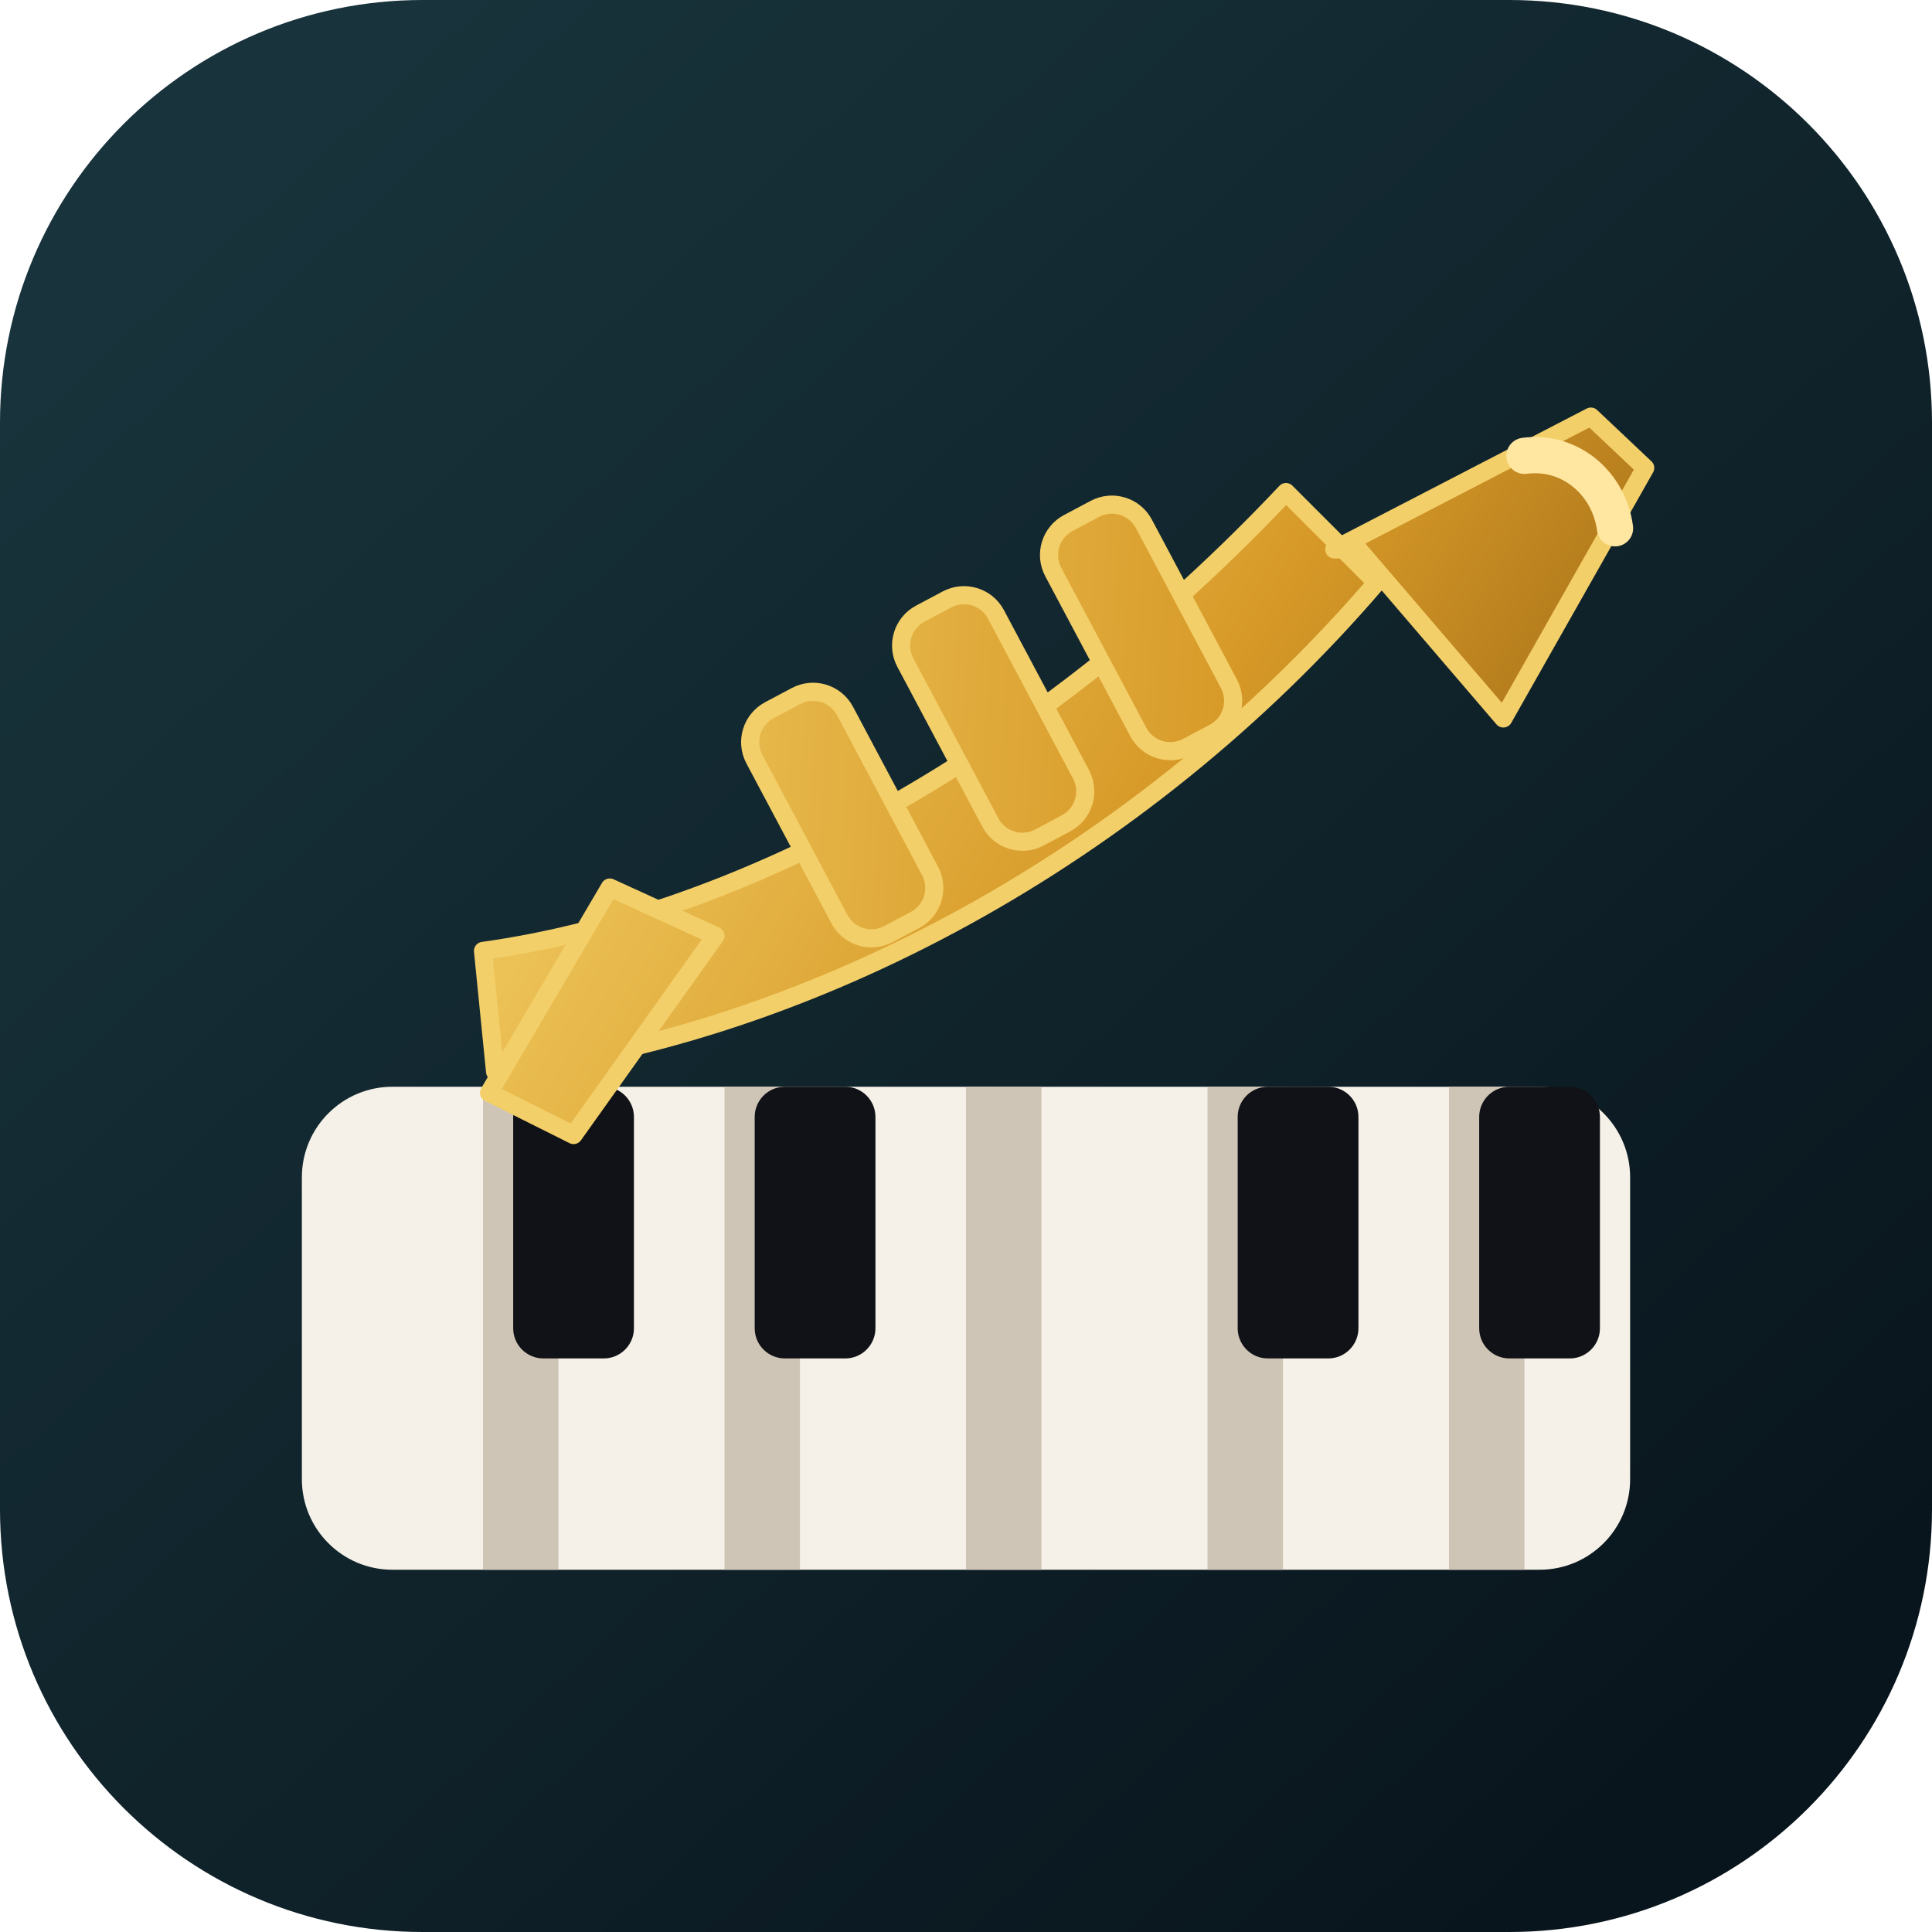
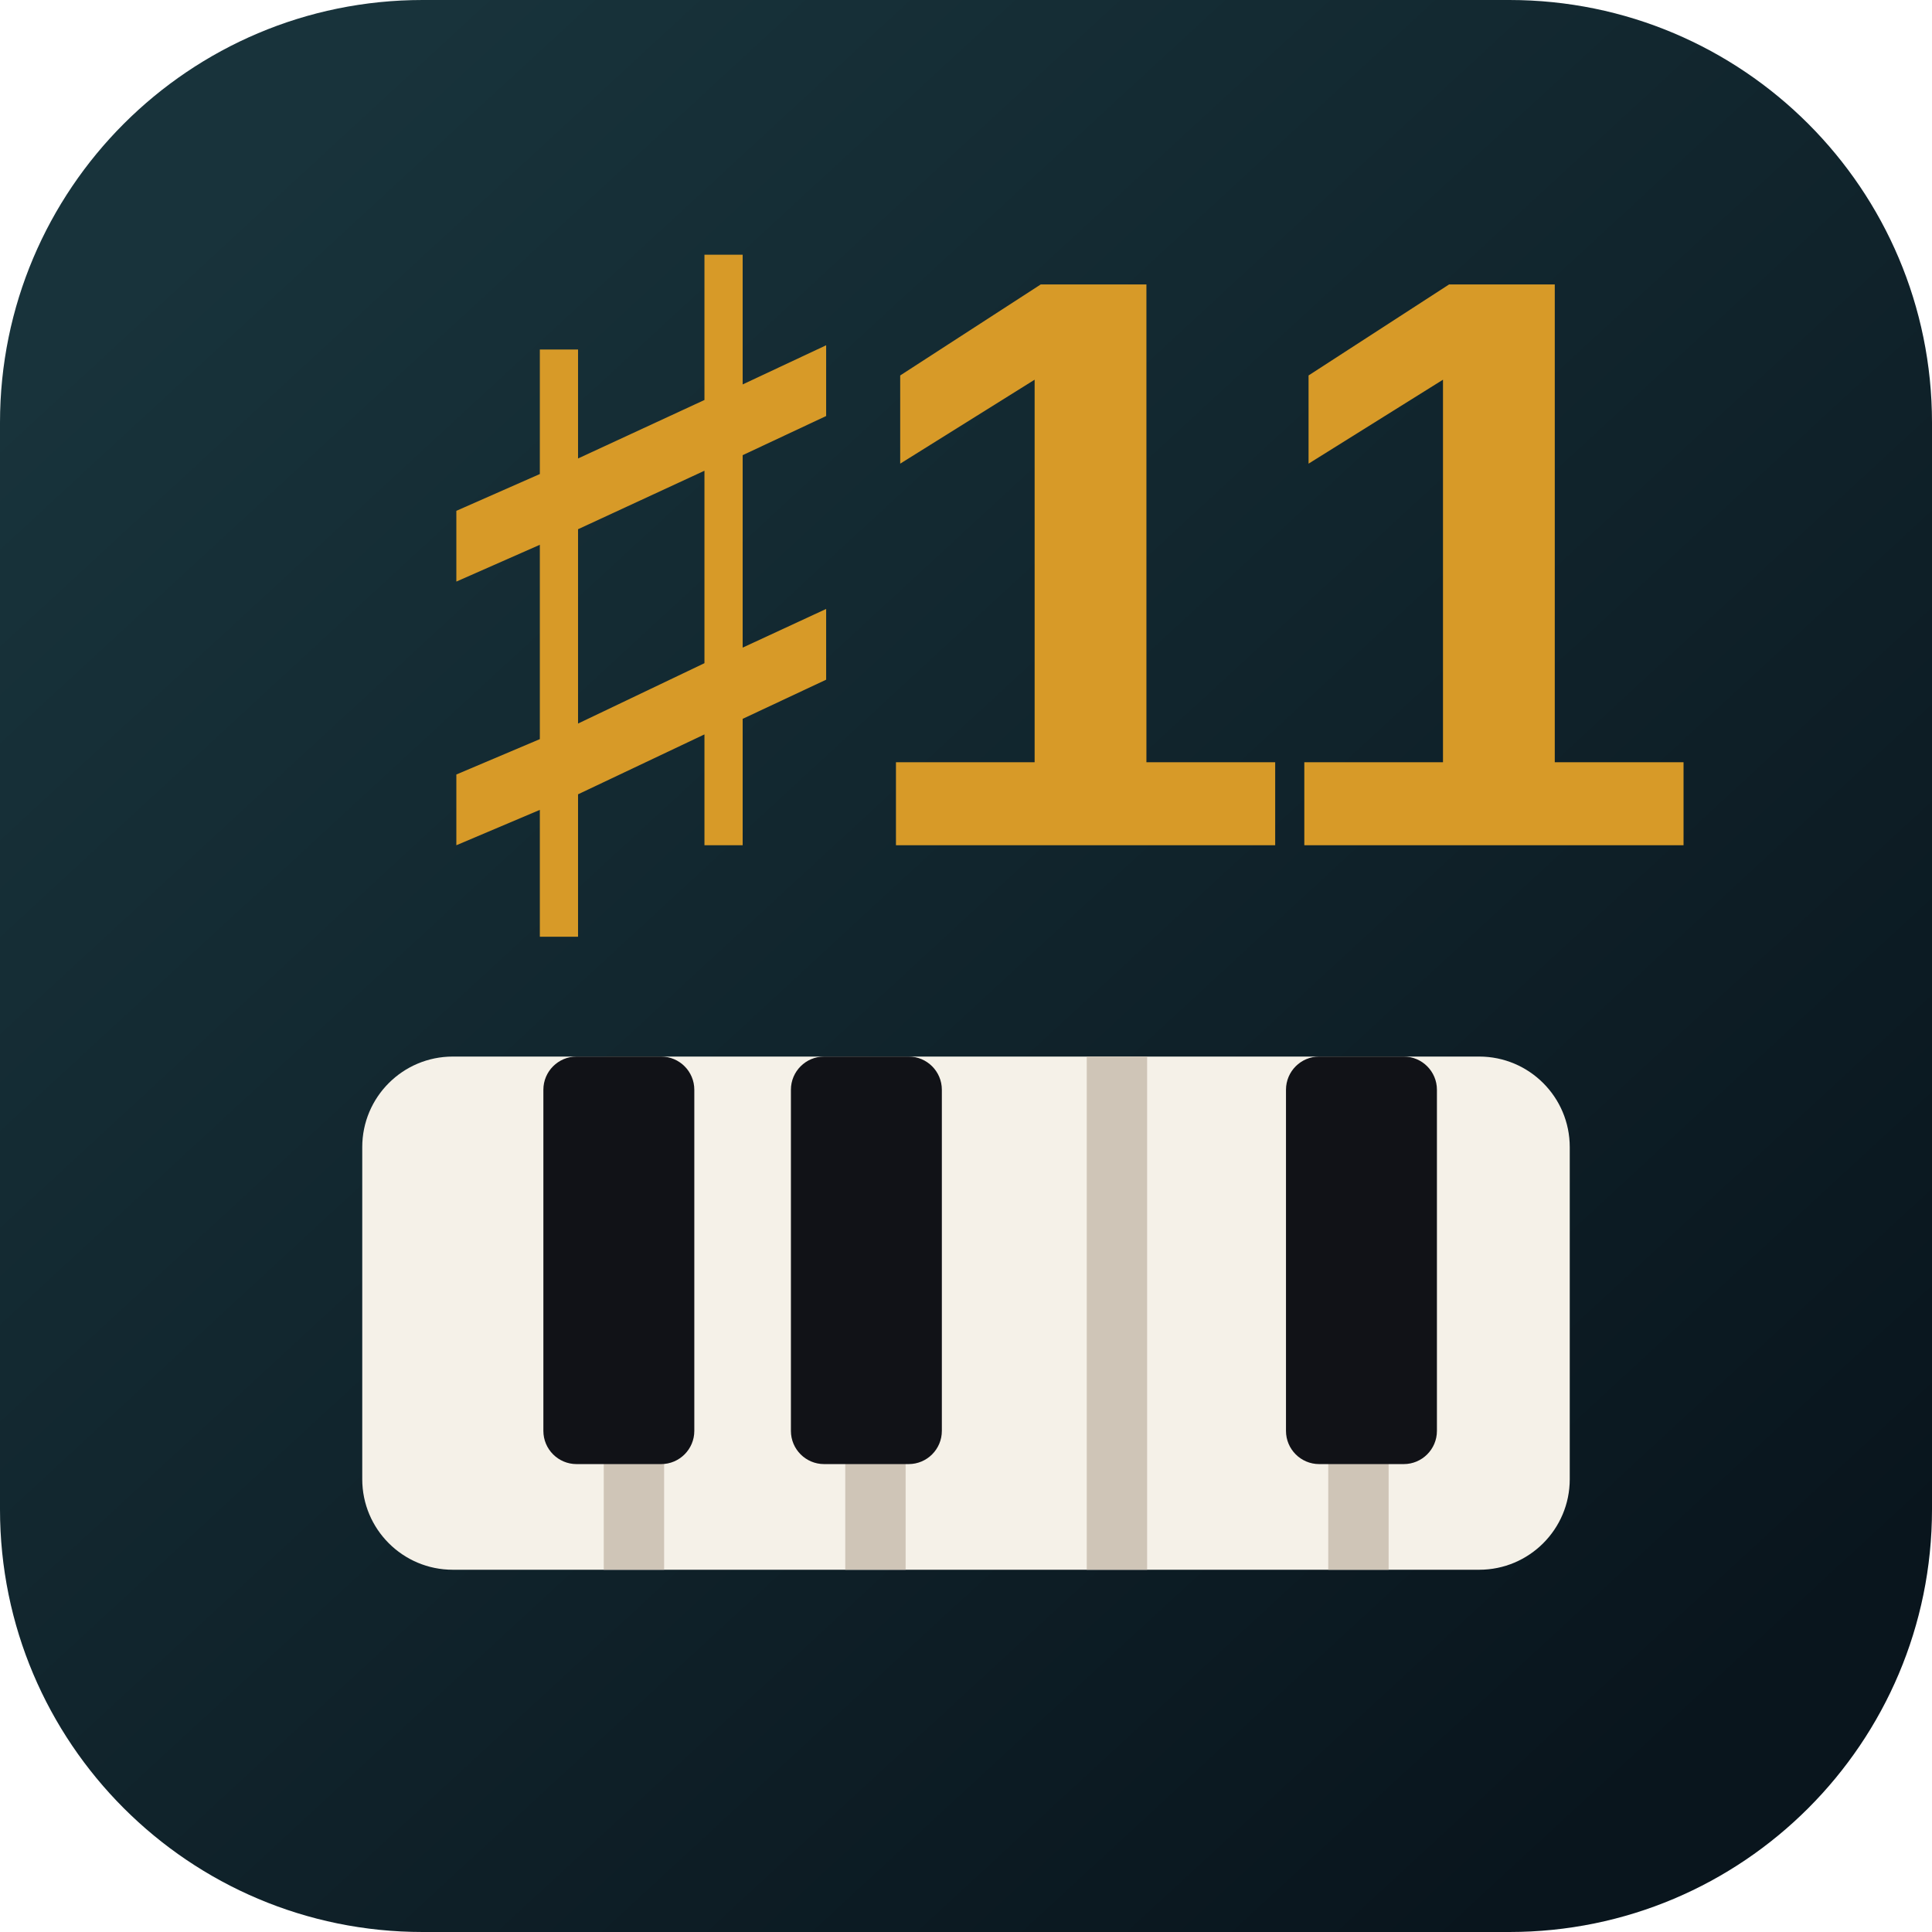
<svg xmlns="http://www.w3.org/2000/svg" viewBox="0 0 64 64" role="img" aria-labelledby="title desc">
  <defs>
    <linearGradient id="bg" x1="8" y1="6" x2="56" y2="58" gradientUnits="userSpaceOnUse">
      <stop offset="0" stop-color="#18333b" />
      <stop offset="1" stop-color="#09151d" />
    </linearGradient>
    <linearGradient id="brass" x1="16" y1="18" x2="52" y2="40" gradientUnits="userSpaceOnUse">
      <stop offset="0" stop-color="#f7d66e" />
      <stop offset="0.55" stop-color="#d79a28" />
      <stop offset="1" stop-color="#8f5b11" />
    </linearGradient>
  </defs>
  <rect width="64" height="64" rx="14" fill="url(#bg)" />
-   <rect x="10" y="36" width="44" height="16" rx="3" fill="#f5f1e8" />
-   <rect x="16" y="36" width="2.5" height="16" fill="#cfc5b7" />
-   <rect x="24" y="36" width="2.5" height="16" fill="#cfc5b7" />
-   <rect x="32" y="36" width="2.5" height="16" fill="#cfc5b7" />
-   <rect x="40" y="36" width="2.5" height="16" fill="#cfc5b7" />
-   <rect x="48" y="36" width="2.5" height="16" fill="#cfc5b7" />
-   <rect x="17" y="36" width="4" height="9" rx="1" fill="#111217" />
-   <rect x="25" y="36" width="4" height="9" rx="1" fill="#111217" />
-   <rect x="41" y="36" width="4" height="9" rx="1" fill="#111217" />
-   <rect x="49" y="36" width="4" height="9" rx="1" fill="#111217" />
-   <g fill="url(#brass)" stroke="#f3cf69" stroke-width="0.6" stroke-linejoin="round">
-     <path d="M16 31.5c8.6-1.2 18.4-6.5 26.6-15.2l3 3c-7.8 9.1-18.8 15-29.2 16.2z" />
-     <path d="M44.2 18.2l8.5-4.4 1.8 1.7-4.7 8.3-4.8-5.6z" />
-     <path d="M20.2 29.4l3.5 1.6-4.7 6.6-2.8-1.4z" />
-     <rect x="26.2" y="22.8" width="3.4" height="8.4" rx="1.2" transform="rotate(-28 27.9 27)" />
-     <rect x="31.2" y="19.6" width="3.4" height="8.4" rx="1.2" transform="rotate(-28 32.9 23.8)" />
-     <rect x="36.1" y="16.6" width="3.4" height="8.4" rx="1.2" transform="rotate(-28 37.8 20.8)" />
-   </g>
-   <path d="M50.5 15.1c1.5-.2 2.8.9 3 2.4" fill="none" stroke="#ffe7a2" stroke-width="1.2" stroke-linecap="round" />
+   <rect x="12" y="35" width="40" height="17" rx="3" fill="#f5f1e8" />
+   <rect x="20" y="35" width="2" height="17" fill="#cfc5b7" />
+   <rect x="28" y="35" width="2" height="17" fill="#cfc5b7" />
+   <rect x="36" y="35" width="2" height="17" fill="#cfc5b7" />
+   <rect x="44" y="35" width="2" height="17" fill="#cfc5b7" />
+   <rect x="18" y="35" width="5" height="13.5" rx="1.1" fill="#111217" />
+   <rect x="26.2" y="35" width="5" height="13.5" rx="1.1" fill="#111217" />
+   <rect x="42.6" y="35" width="5" height="13.5" rx="1.1" fill="#111217" />
+   <text x="35.5" y="28" fill="#d79a28" font-family="Arial, Helvetica, sans-serif" font-size="27" font-weight="800" text-anchor="middle">♯11</text>
</svg>
